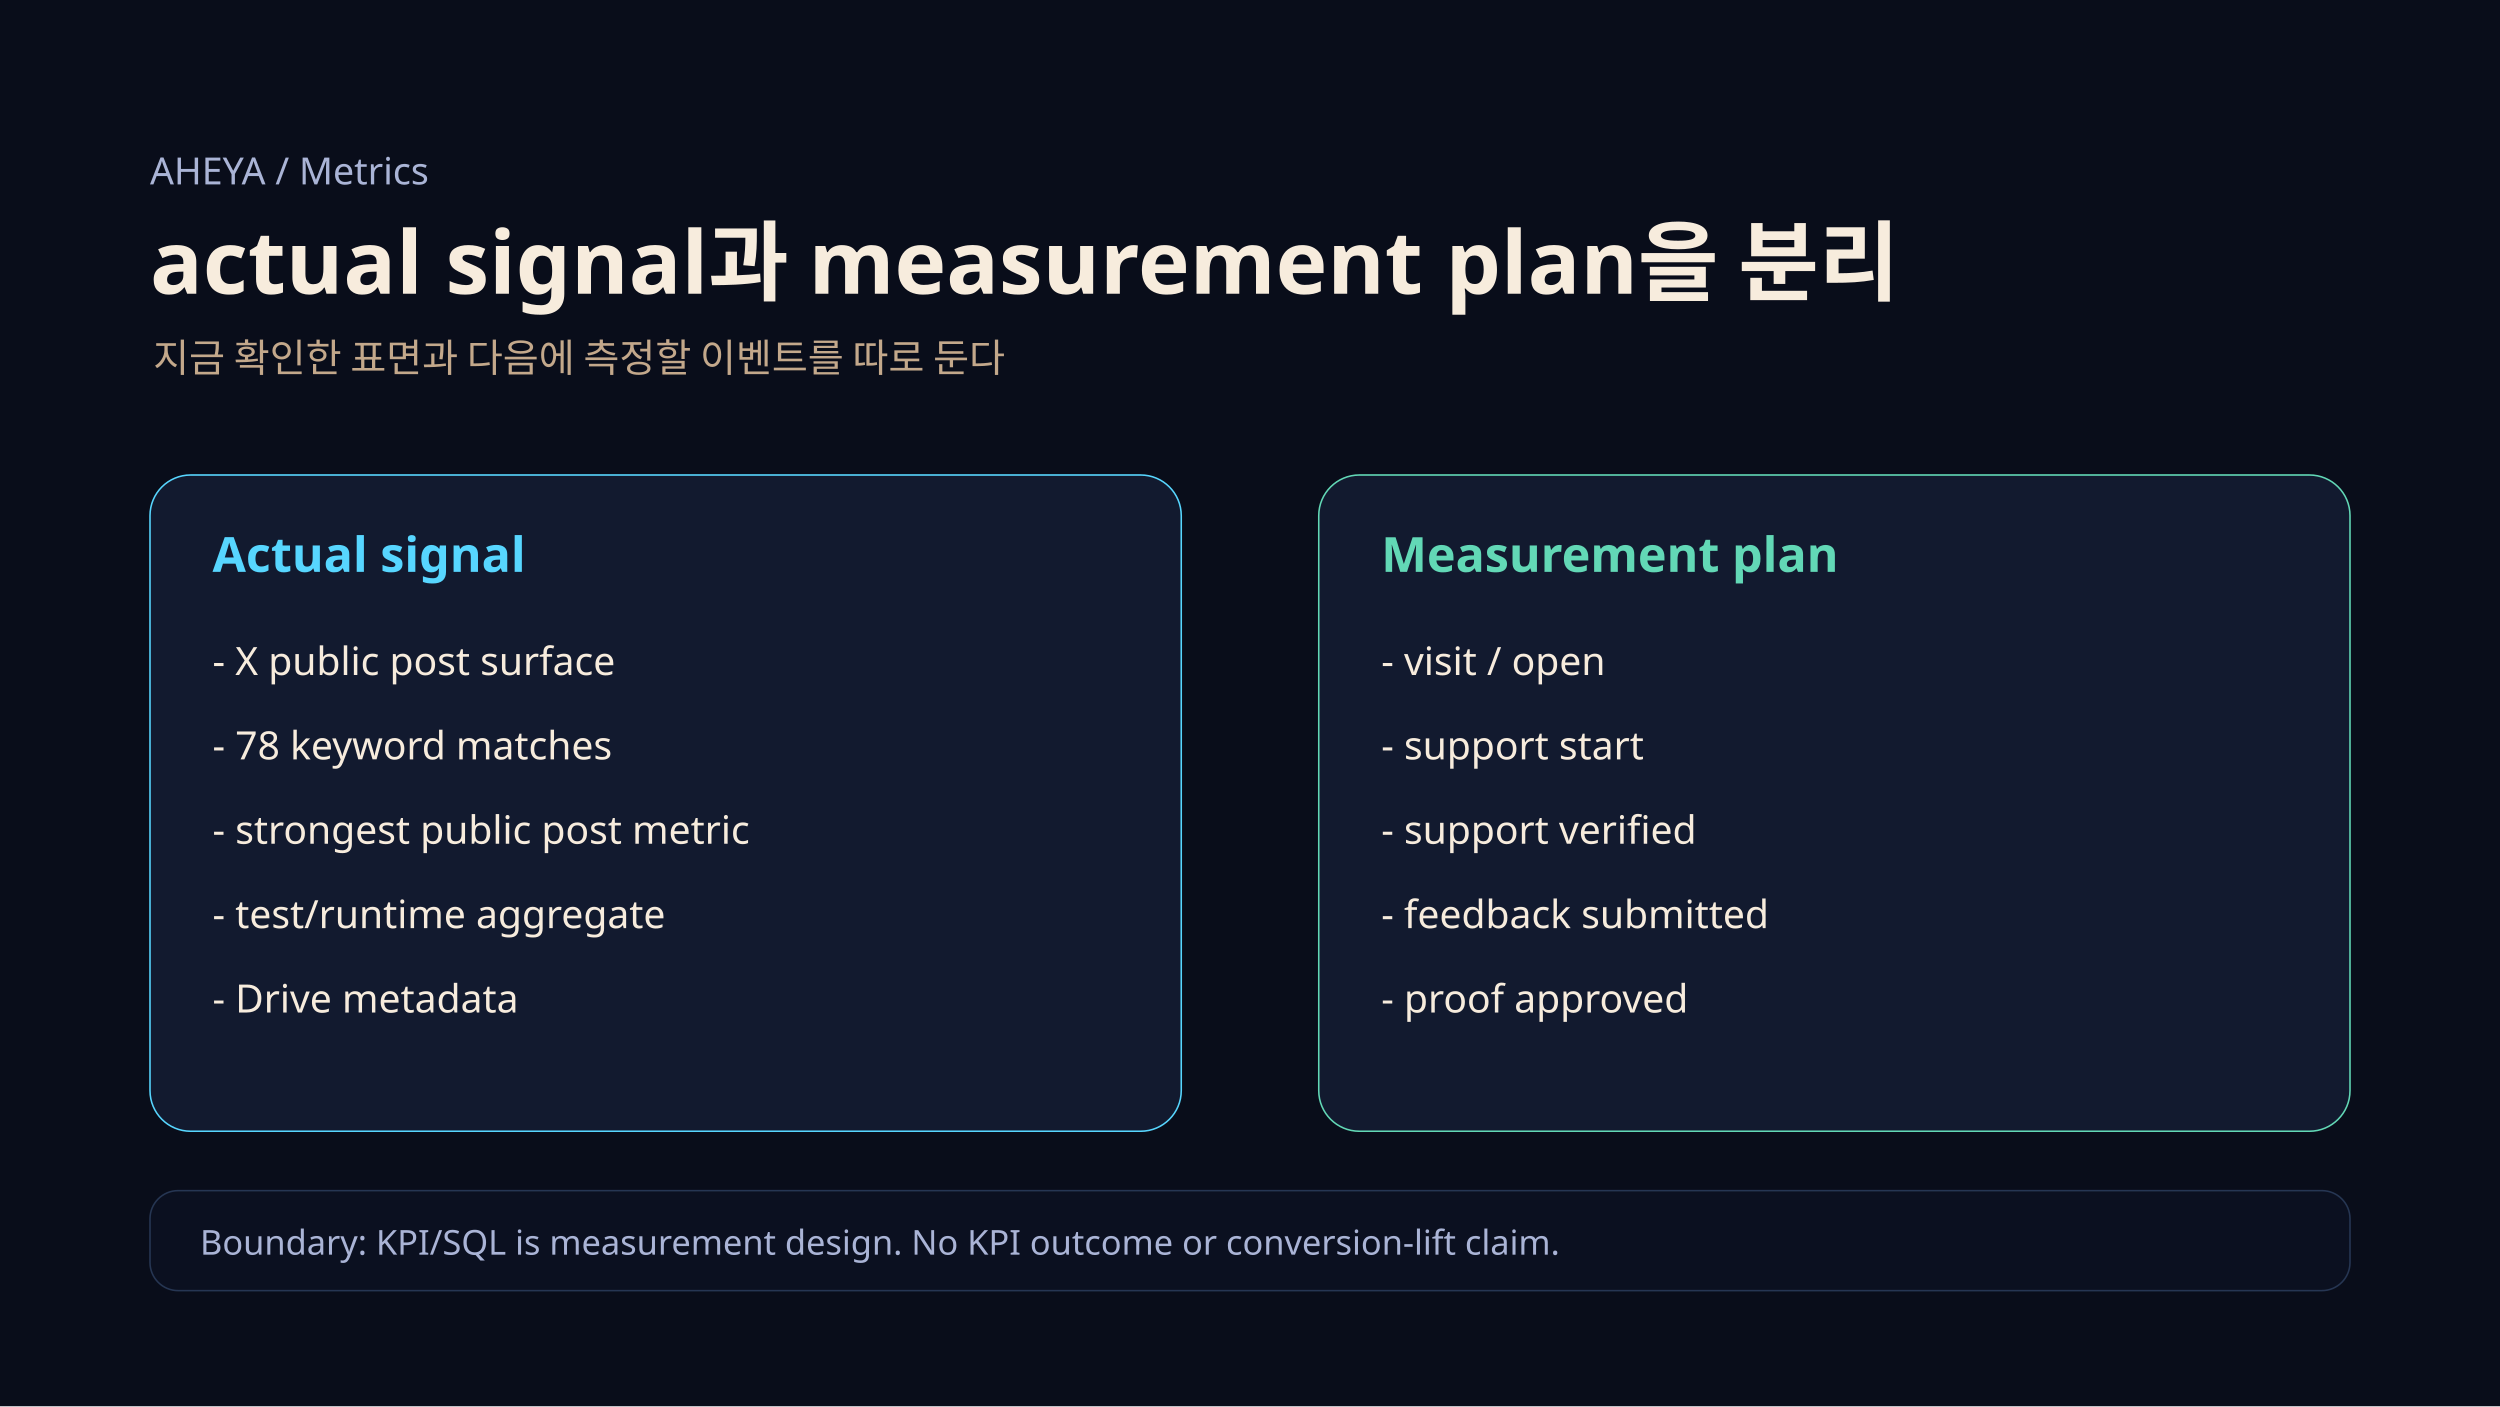
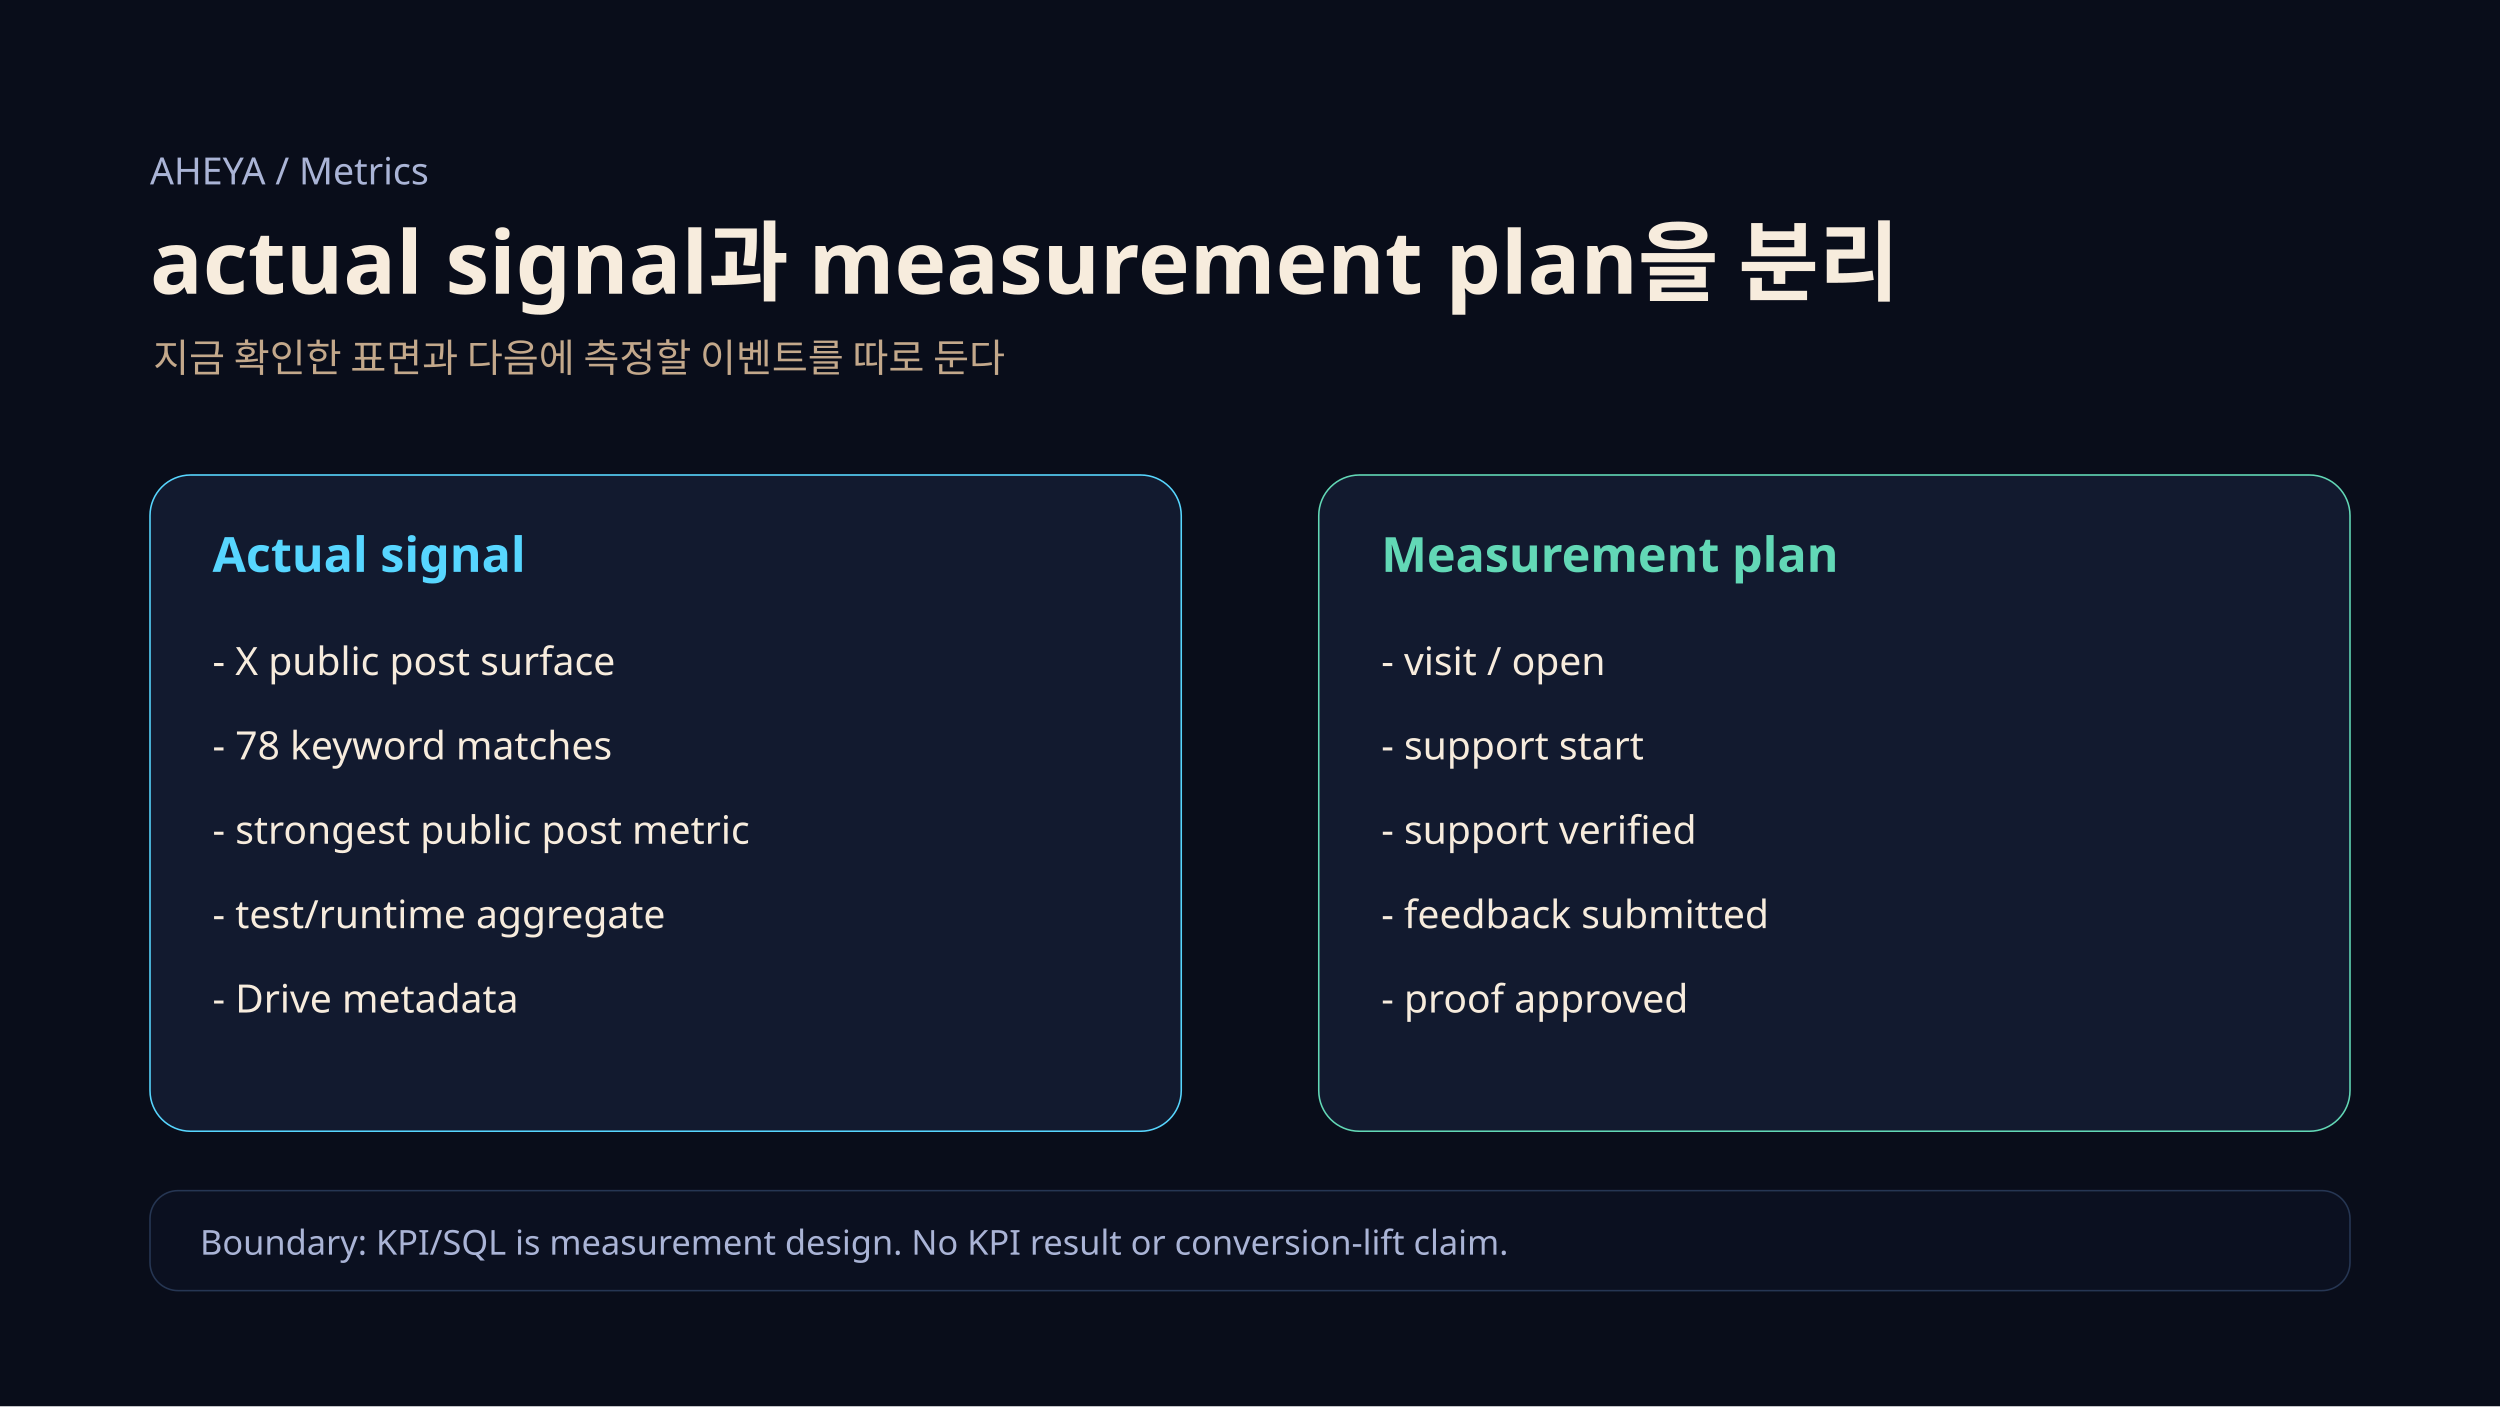
<svg xmlns="http://www.w3.org/2000/svg" width="1600" height="900" viewBox="0 0 1600 900">
  <rect width="1600" height="900" fill="#090D1A" />
  <text x="96" y="118" fill="#AAB4D6" font-family="Pretendard, Apple SD Gothic Neo, sans-serif" font-size="24">AHEYA / Metrics</text>
  <text x="96" y="188" fill="#F7ECDD" font-family="Pretendard, Apple SD Gothic Neo, sans-serif" font-size="56" font-weight="700">actual signal과 measurement plan을 분리</text>
  <text x="98" y="238" fill="#C3A88B" font-family="Pretendard, Apple SD Gothic Neo, sans-serif" font-size="25">지금 확인한 표면과 다음에 측정할 이벤트를 따로 둔다</text>
  <g font-family="Pretendard, Apple SD Gothic Neo, sans-serif">
    <rect x="96" y="304" width="660" height="420" rx="26" fill="#121A2F" stroke="#57D6FF" />
    <rect x="844" y="304" width="660" height="420" rx="26" fill="#121A2F" stroke="#62D8B6" />
    <text x="136" y="366" fill="#57D6FF" font-size="31" font-weight="700">Actual signal</text>
    <text x="884" y="366" fill="#62D8B6" font-size="31" font-weight="700">Measurement plan</text>
    <text x="136" y="432" fill="#F7ECDD" font-size="25">- X public post surface</text>
    <text x="136" y="486" fill="#F7ECDD" font-size="25">- 78 keyword matches</text>
    <text x="136" y="540" fill="#F7ECDD" font-size="25">- strongest public post metric</text>
    <text x="136" y="594" fill="#F7ECDD" font-size="25">- test/runtime aggregate</text>
    <text x="136" y="648" fill="#F7ECDD" font-size="25">- Drive metadata</text>
    <text x="884" y="432" fill="#F7ECDD" font-size="25">- visit / open</text>
    <text x="884" y="486" fill="#F7ECDD" font-size="25">- support start</text>
    <text x="884" y="540" fill="#F7ECDD" font-size="25">- support verified</text>
    <text x="884" y="594" fill="#F7ECDD" font-size="25">- feedback submitted</text>
    <text x="884" y="648" fill="#F7ECDD" font-size="25">- proof approved</text>
  </g>
  <rect x="96" y="762" width="1408" height="64" rx="18" fill="#0B1020" stroke="#263653" />
-   <text x="128" y="803" fill="#AAB4D6" font-family="Pretendard, Apple SD Gothic Neo, sans-serif" font-size="22">Boundary: KPI/SQL is measurement design. No KPI outcome or conversion-lift claim.</text>
+   <text x="128" y="803" fill="#AAB4D6" font-family="Pretendard, Apple SD Gothic Neo, sans-serif" font-size="22">Boundary: KPI/SQL is measurement design. No KPI result or conversion-lift claim.</text>
</svg>
